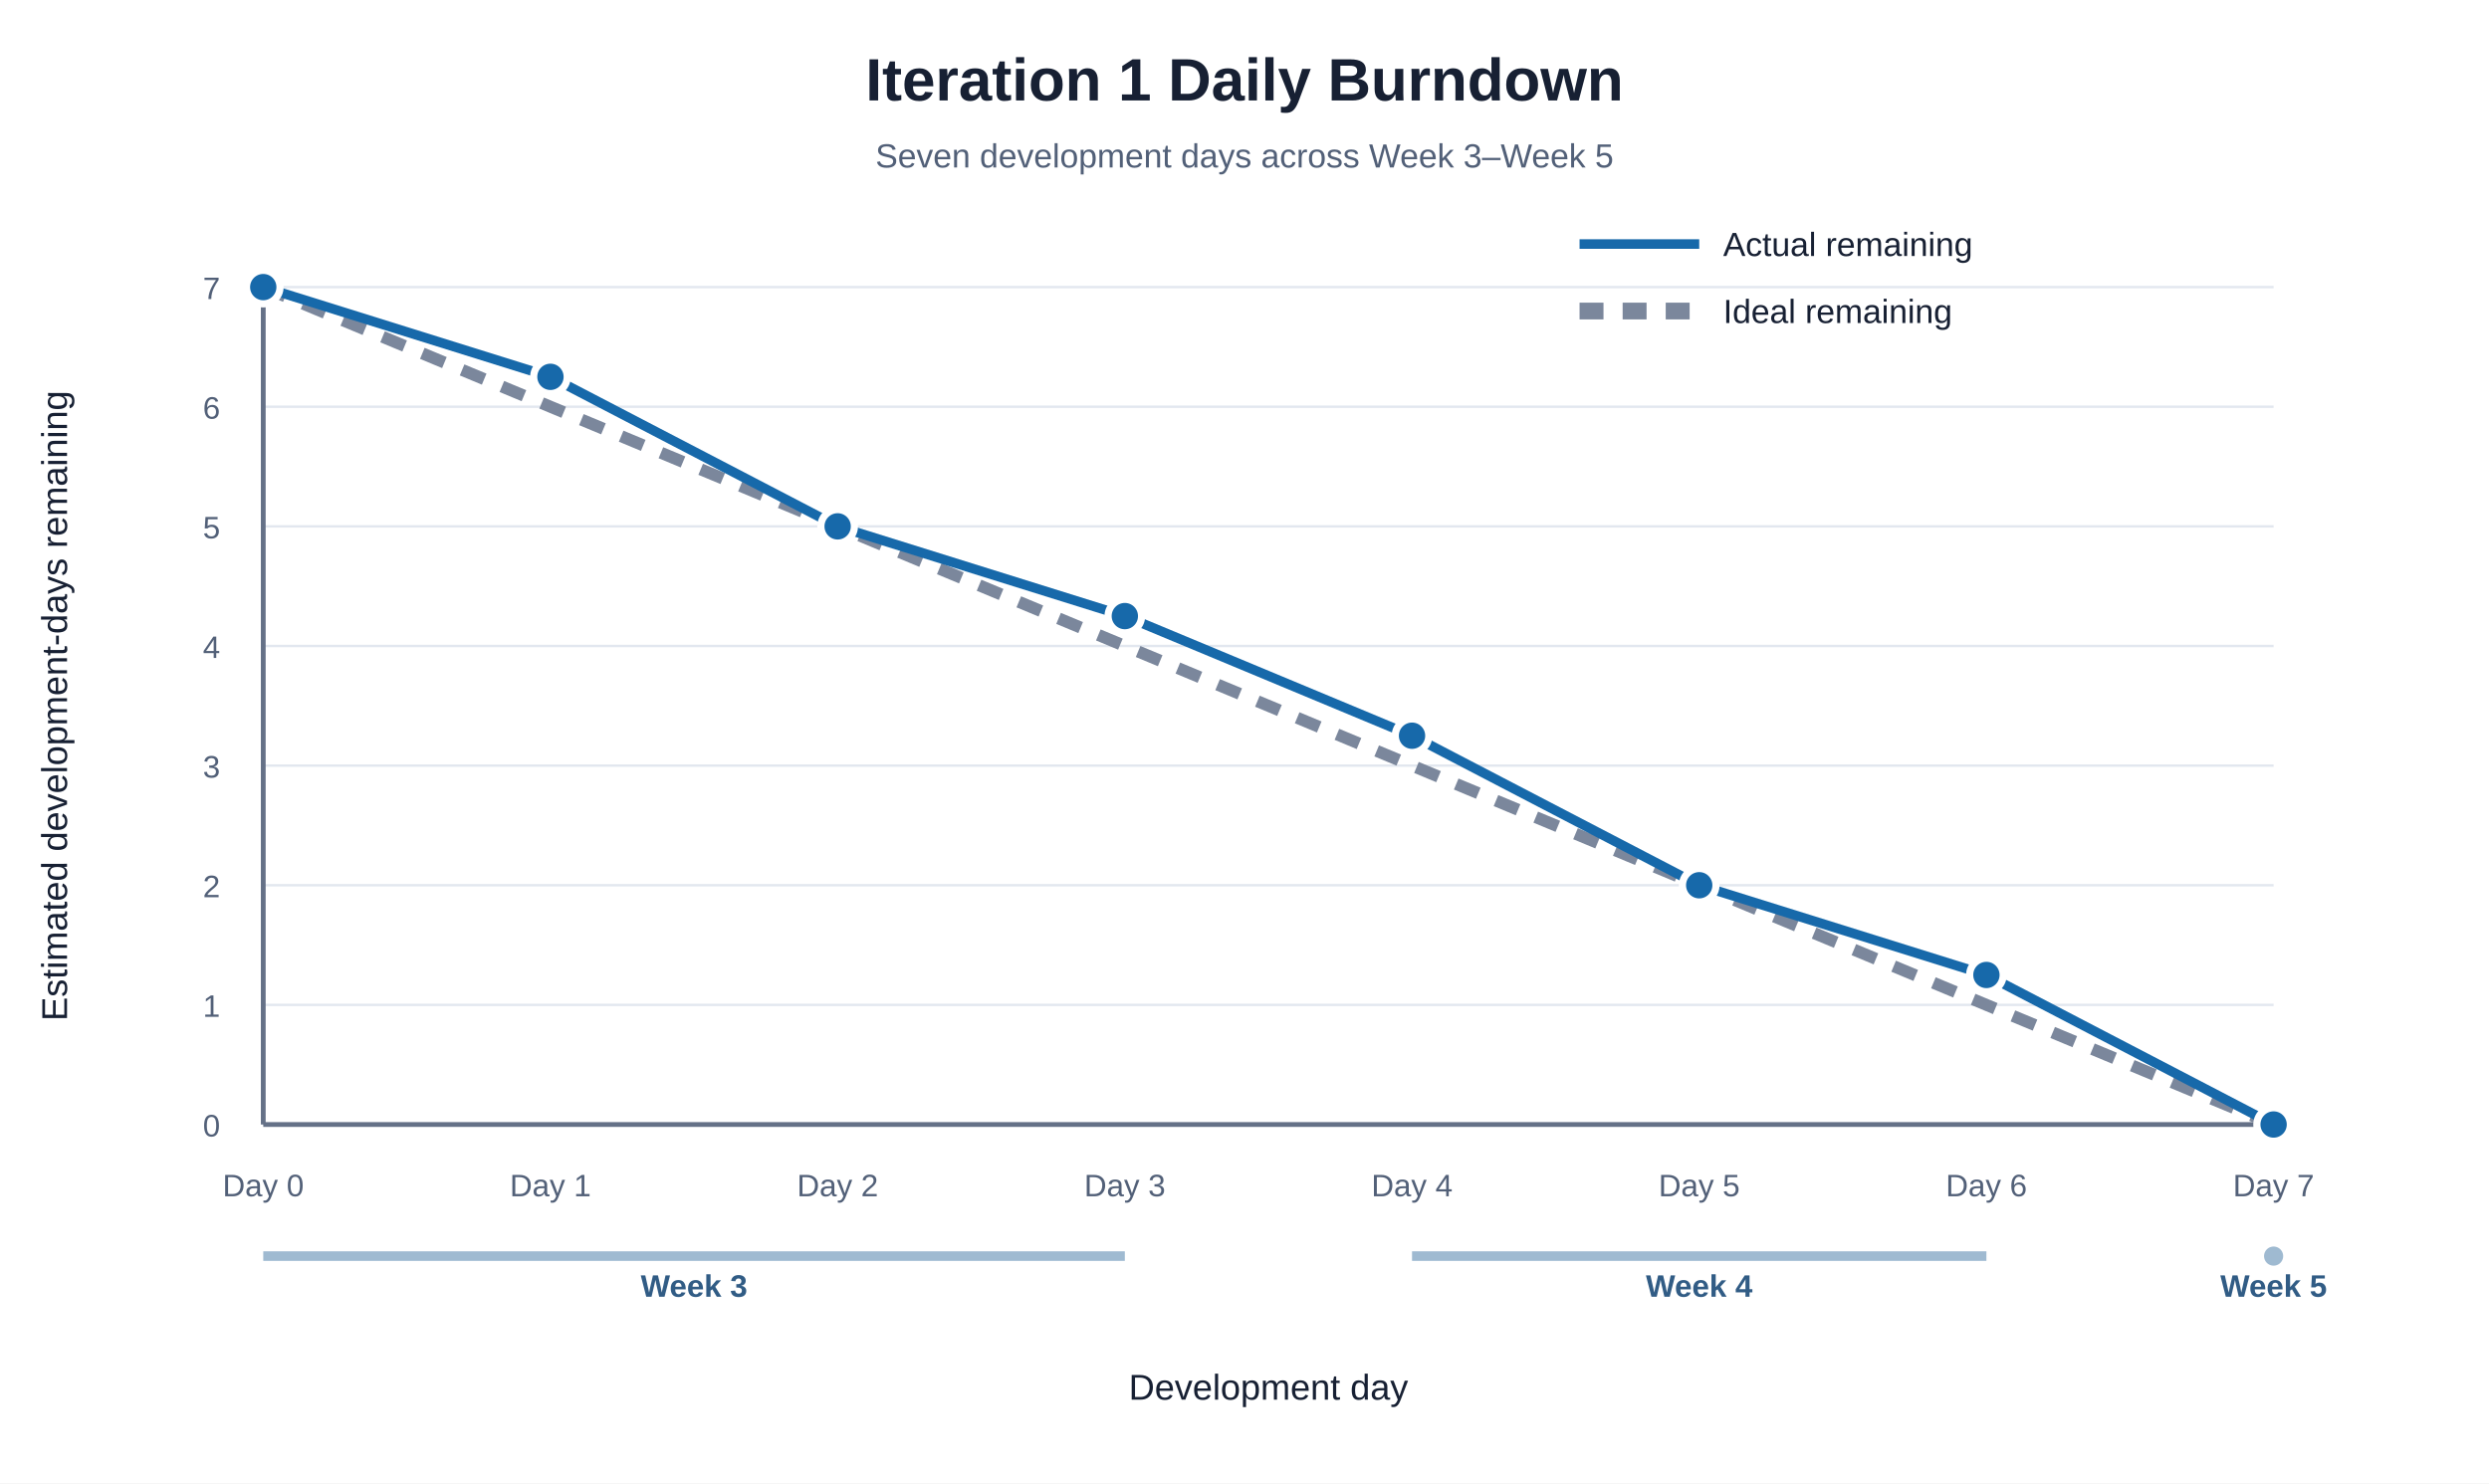
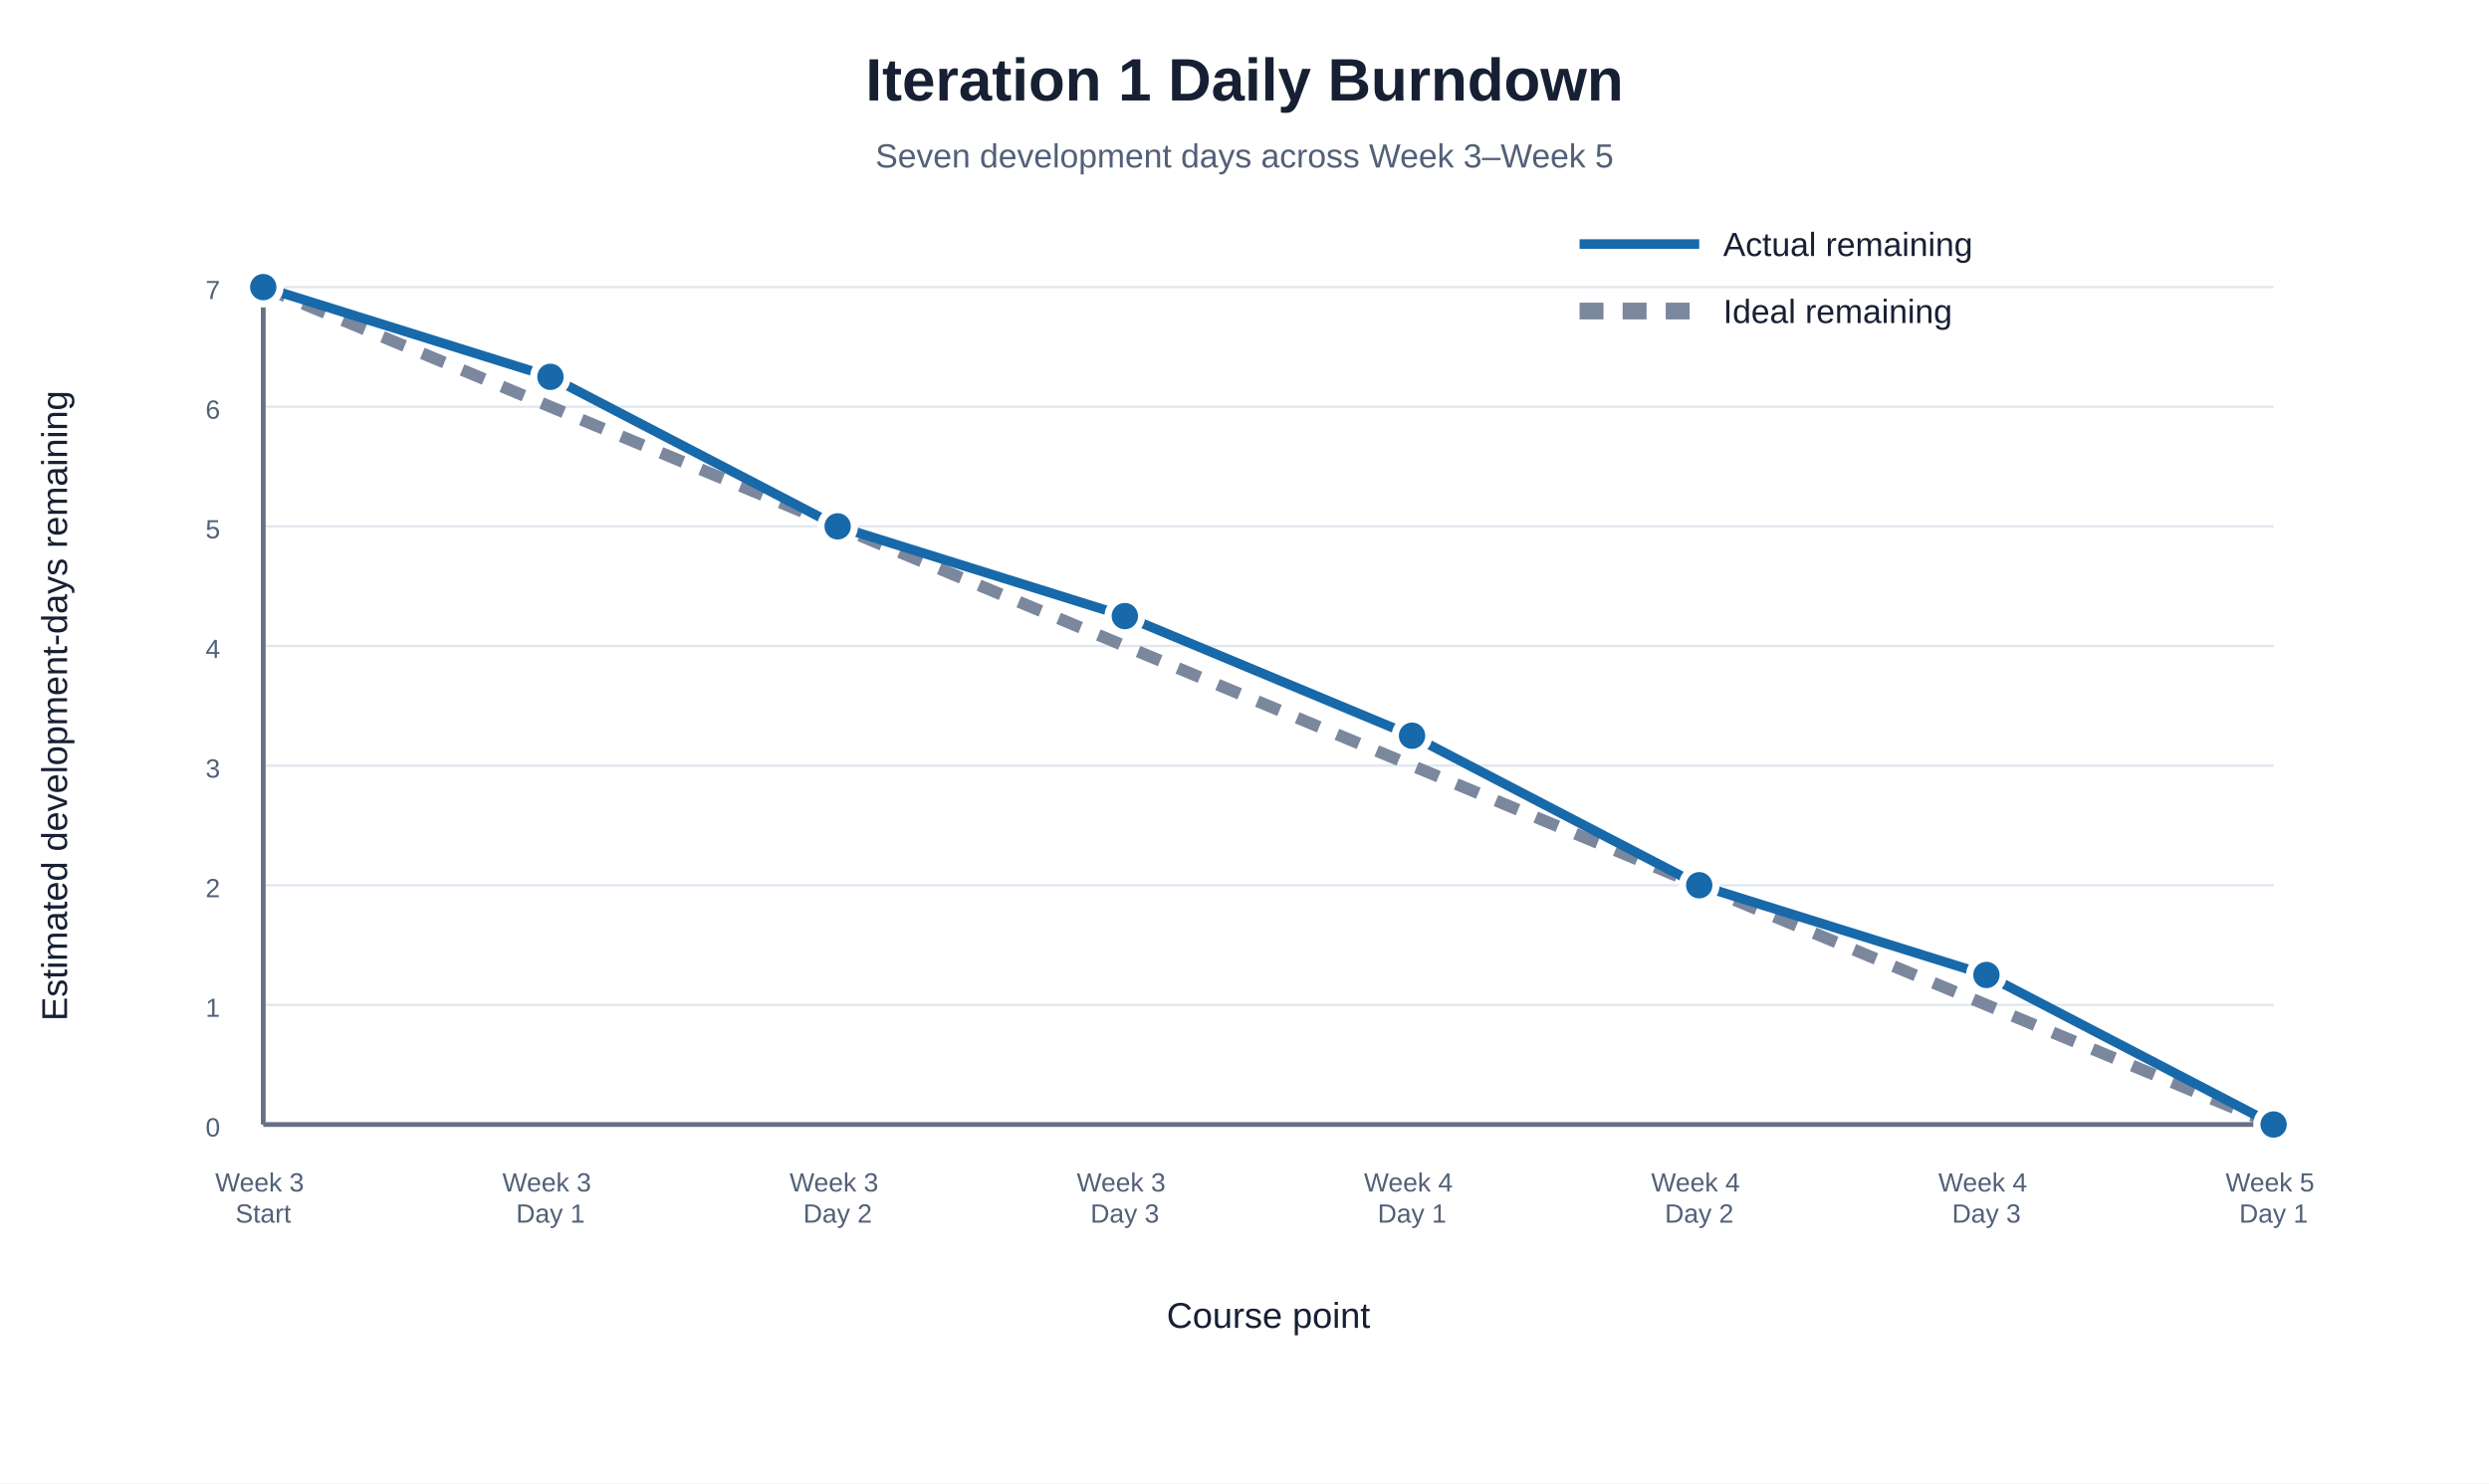
<svg xmlns="http://www.w3.org/2000/svg" width="1040" height="620" viewBox="0 0 1040 620" role="img" aria-labelledby="title desc">
  <rect width="1040" height="620" fill="#ffffff" />
  <text x="520" y="42" text-anchor="middle" font-family="Arial, sans-serif" font-size="25" font-weight="700" fill="#172033">Iteration 1 Daily Burndown</text>
  <text x="520" y="70" text-anchor="middle" font-family="Arial, sans-serif" font-size="14" fill="#526078">Seven development days across Week 3–Week 5</text>
  <g stroke="#e2e7ef" stroke-width="1">
    <line x1="110" y1="470" x2="950" y2="470" />
    <line x1="110" y1="420" x2="950" y2="420" />
    <line x1="110" y1="370" x2="950" y2="370" />
    <line x1="110" y1="320" x2="950" y2="320" />
    <line x1="110" y1="270" x2="950" y2="270" />
    <line x1="110" y1="220" x2="950" y2="220" />
    <line x1="110" y1="170" x2="950" y2="170" />
    <line x1="110" y1="120" x2="950" y2="120" />
  </g>
  <line x1="110" y1="470" x2="950" y2="470" stroke="#657187" stroke-width="2" />
  <line x1="110" y1="120" x2="110" y2="470" stroke="#657187" stroke-width="2" />
-   <g font-family="Arial, sans-serif" font-size="13" fill="#526078">
+   <g font-family="Arial, sans-serif" font-size="11" fill="#526078">
    <text x="92" y="475" text-anchor="end">0</text>
    <text x="92" y="425" text-anchor="end">1</text>
    <text x="92" y="375" text-anchor="end">2</text>
    <text x="92" y="325" text-anchor="end">3</text>
    <text x="92" y="275" text-anchor="end">4</text>
    <text x="92" y="225" text-anchor="end">5</text>
    <text x="92" y="175" text-anchor="end">6</text>
    <text x="92" y="125" text-anchor="end">7</text>
-     <text x="110" y="500" text-anchor="middle">Day 0</text>
-     <text x="230" y="500" text-anchor="middle">Day 1</text>
-     <text x="350" y="500" text-anchor="middle">Day 2</text>
-     <text x="470" y="500" text-anchor="middle">Day 3</text>
-     <text x="590" y="500" text-anchor="middle">Day 4</text>
-     <text x="710" y="500" text-anchor="middle">Day 5</text>
-     <text x="830" y="500" text-anchor="middle">Day 6</text>
-     <text x="950" y="500" text-anchor="middle">Day 7</text>
+     <text x="110" y="498" text-anchor="middle">
+       <tspan x="110">Week 3</tspan>
+       <tspan x="110" dy="13">Start</tspan>
+     </text>
+     <text x="230" y="498" text-anchor="middle">
+       <tspan x="230">Week 3</tspan>
+       <tspan x="230" dy="13">Day 1</tspan>
+     </text>
+     <text x="350" y="498" text-anchor="middle">
+       <tspan x="350">Week 3</tspan>
+       <tspan x="350" dy="13">Day 2</tspan>
+     </text>
+     <text x="470" y="498" text-anchor="middle">
+       <tspan x="470">Week 3</tspan>
+       <tspan x="470" dy="13">Day 3</tspan>
+     </text>
+     <text x="590" y="498" text-anchor="middle">
+       <tspan x="590">Week 4</tspan>
+       <tspan x="590" dy="13">Day 1</tspan>
+     </text>
+     <text x="710" y="498" text-anchor="middle">
+       <tspan x="710">Week 4</tspan>
+       <tspan x="710" dy="13">Day 2</tspan>
+     </text>
+     <text x="830" y="498" text-anchor="middle">
+       <tspan x="830">Week 4</tspan>
+       <tspan x="830" dy="13">Day 3</tspan>
+     </text>
+     <text x="950" y="498" text-anchor="middle">
+       <tspan x="950">Week 5</tspan>
+       <tspan x="950" dy="13">Day 1</tspan>
+     </text>
  </g>
-   <g font-family="Arial, sans-serif" font-size="13" font-weight="700">
-     <text x="290" y="542" text-anchor="middle" fill="#315c85">Week 3</text>
-     <text x="710" y="542" text-anchor="middle" fill="#315c85">Week 4</text>
-     <text x="950" y="542" text-anchor="middle" fill="#315c85">Week 5</text>
-   </g>
-   <line x1="110" y1="525" x2="470" y2="525" stroke="#9fbad1" stroke-width="4" />
-   <line x1="590" y1="525" x2="830" y2="525" stroke="#9fbad1" stroke-width="4" />
-   <line x1="950" y1="525" x2="950" y2="525" stroke="#9fbad1" stroke-width="8" stroke-linecap="round" />
  <polyline points="110,120 230,170 350,220 470,270 590,320 710,370 830,420 950,470" fill="none" stroke="#7b879c" stroke-width="5" stroke-dasharray="10 8" />
  <polyline points="110,120 230,157.5 350,220 470,257.5 590,307.5 710,370 830,407.5 950,470" fill="none" stroke="#1769aa" stroke-width="4" />
  <g fill="#1769aa" stroke="#ffffff" stroke-width="3">
    <circle cx="110" cy="120" r="7" />
    <circle cx="230" cy="157.5" r="7" />
    <circle cx="350" cy="220" r="7" />
    <circle cx="470" cy="257.5" r="7" />
    <circle cx="590" cy="307.5" r="7" />
    <circle cx="710" cy="370" r="7" />
    <circle cx="830" cy="407.5" r="7" />
    <circle cx="950" cy="470" r="7" />
  </g>
  <line x1="660" y1="102" x2="710" y2="102" stroke="#1769aa" stroke-width="4" />
  <text x="720" y="107" font-family="Arial, sans-serif" font-size="14" fill="#172033">Actual remaining</text>
  <line x1="660" y1="130" x2="710" y2="130" stroke="#7b879c" stroke-width="7" stroke-dasharray="10 8" />
  <text x="720" y="135" font-family="Arial, sans-serif" font-size="14" fill="#172033">Ideal remaining</text>
  <text x="28" y="295" transform="rotate(-90 28 295)" text-anchor="middle" font-family="Arial, sans-serif" font-size="15" fill="#172033">Estimated development-days remaining</text>
-   <text x="530" y="585" text-anchor="middle" font-family="Arial, sans-serif" font-size="15" fill="#172033">Development day</text>
+   <text x="530" y="555" text-anchor="middle" font-family="Arial, sans-serif" font-size="15" fill="#172033">Course point</text>
</svg>
